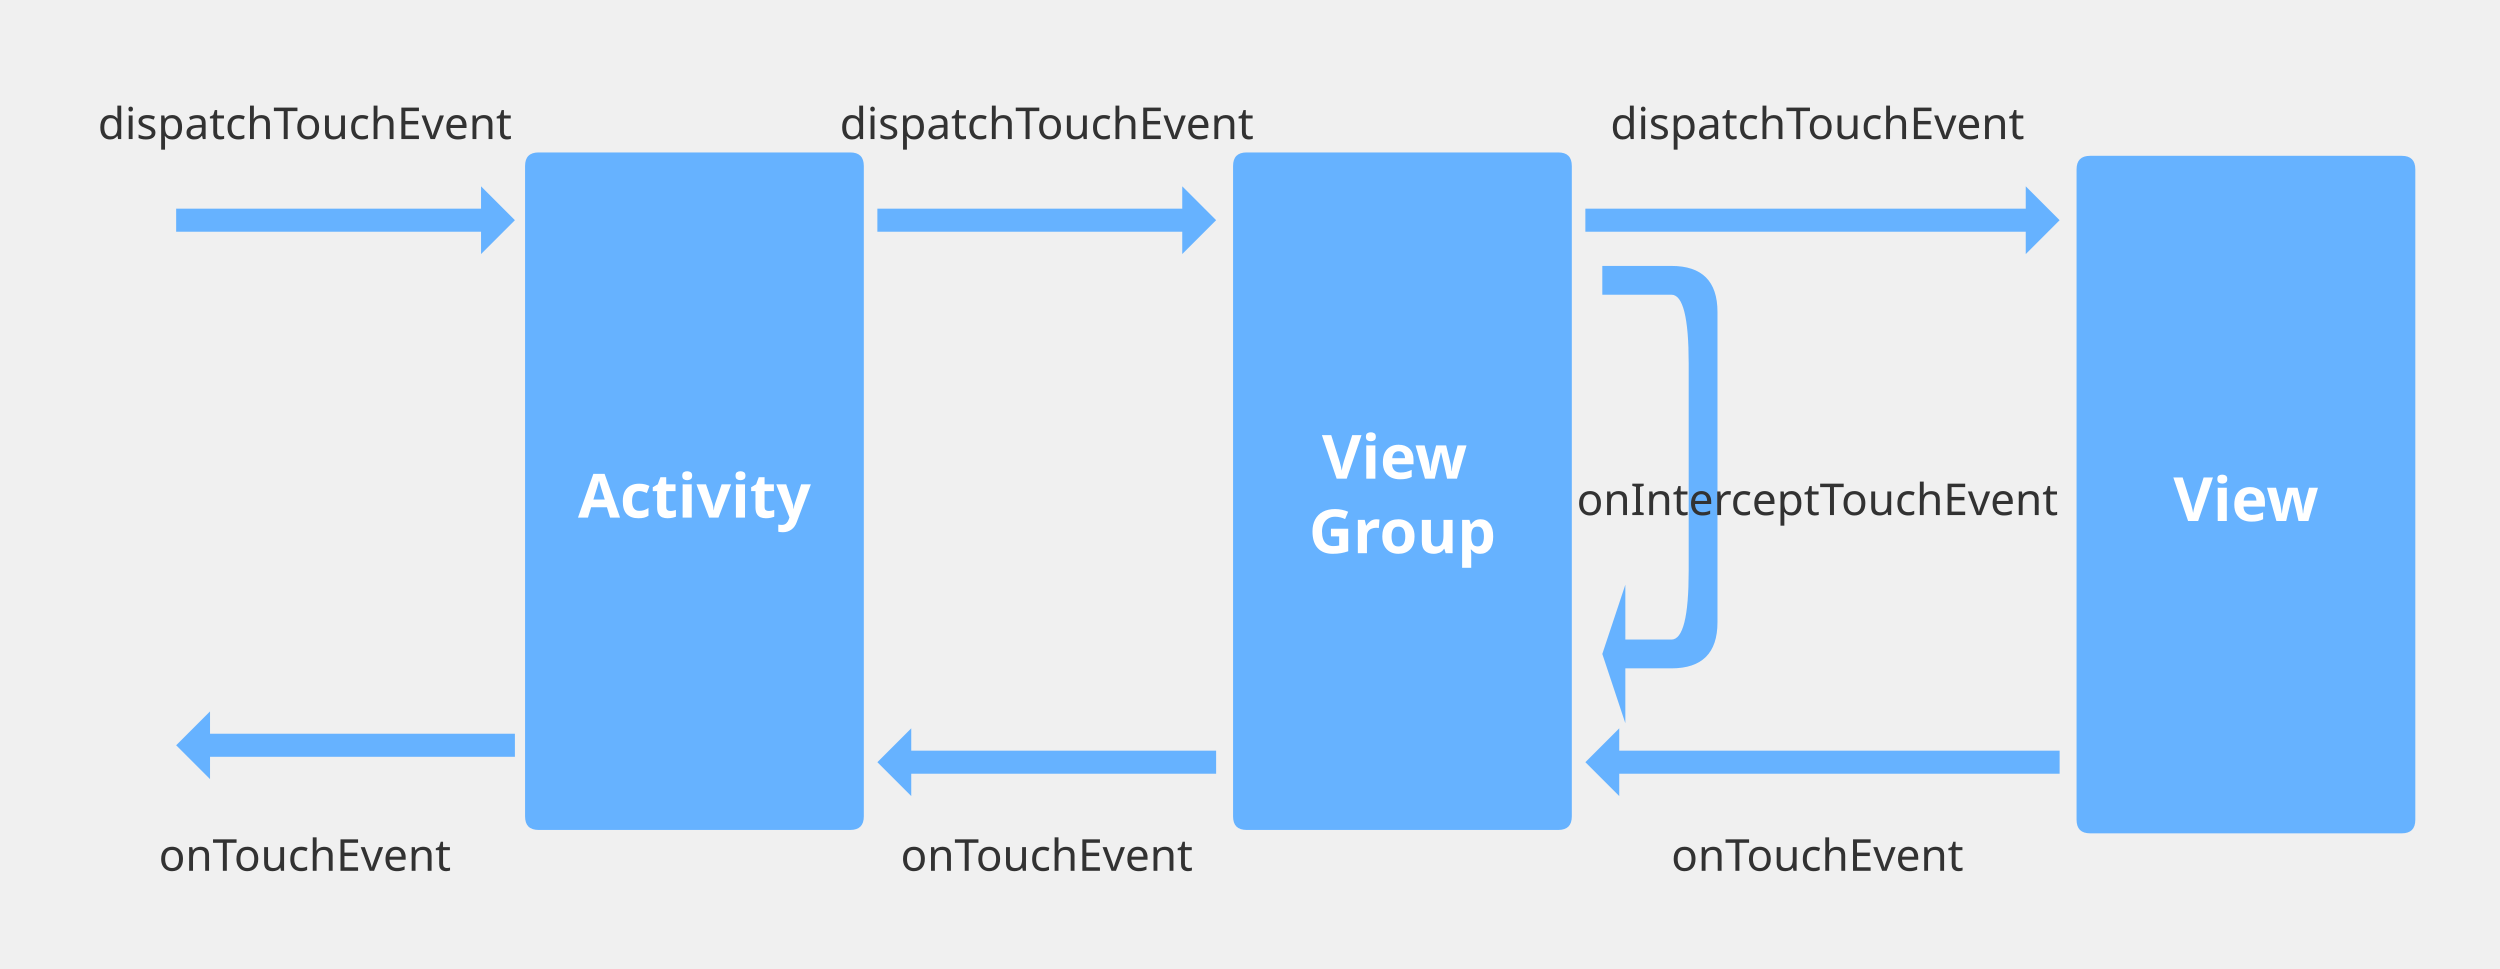
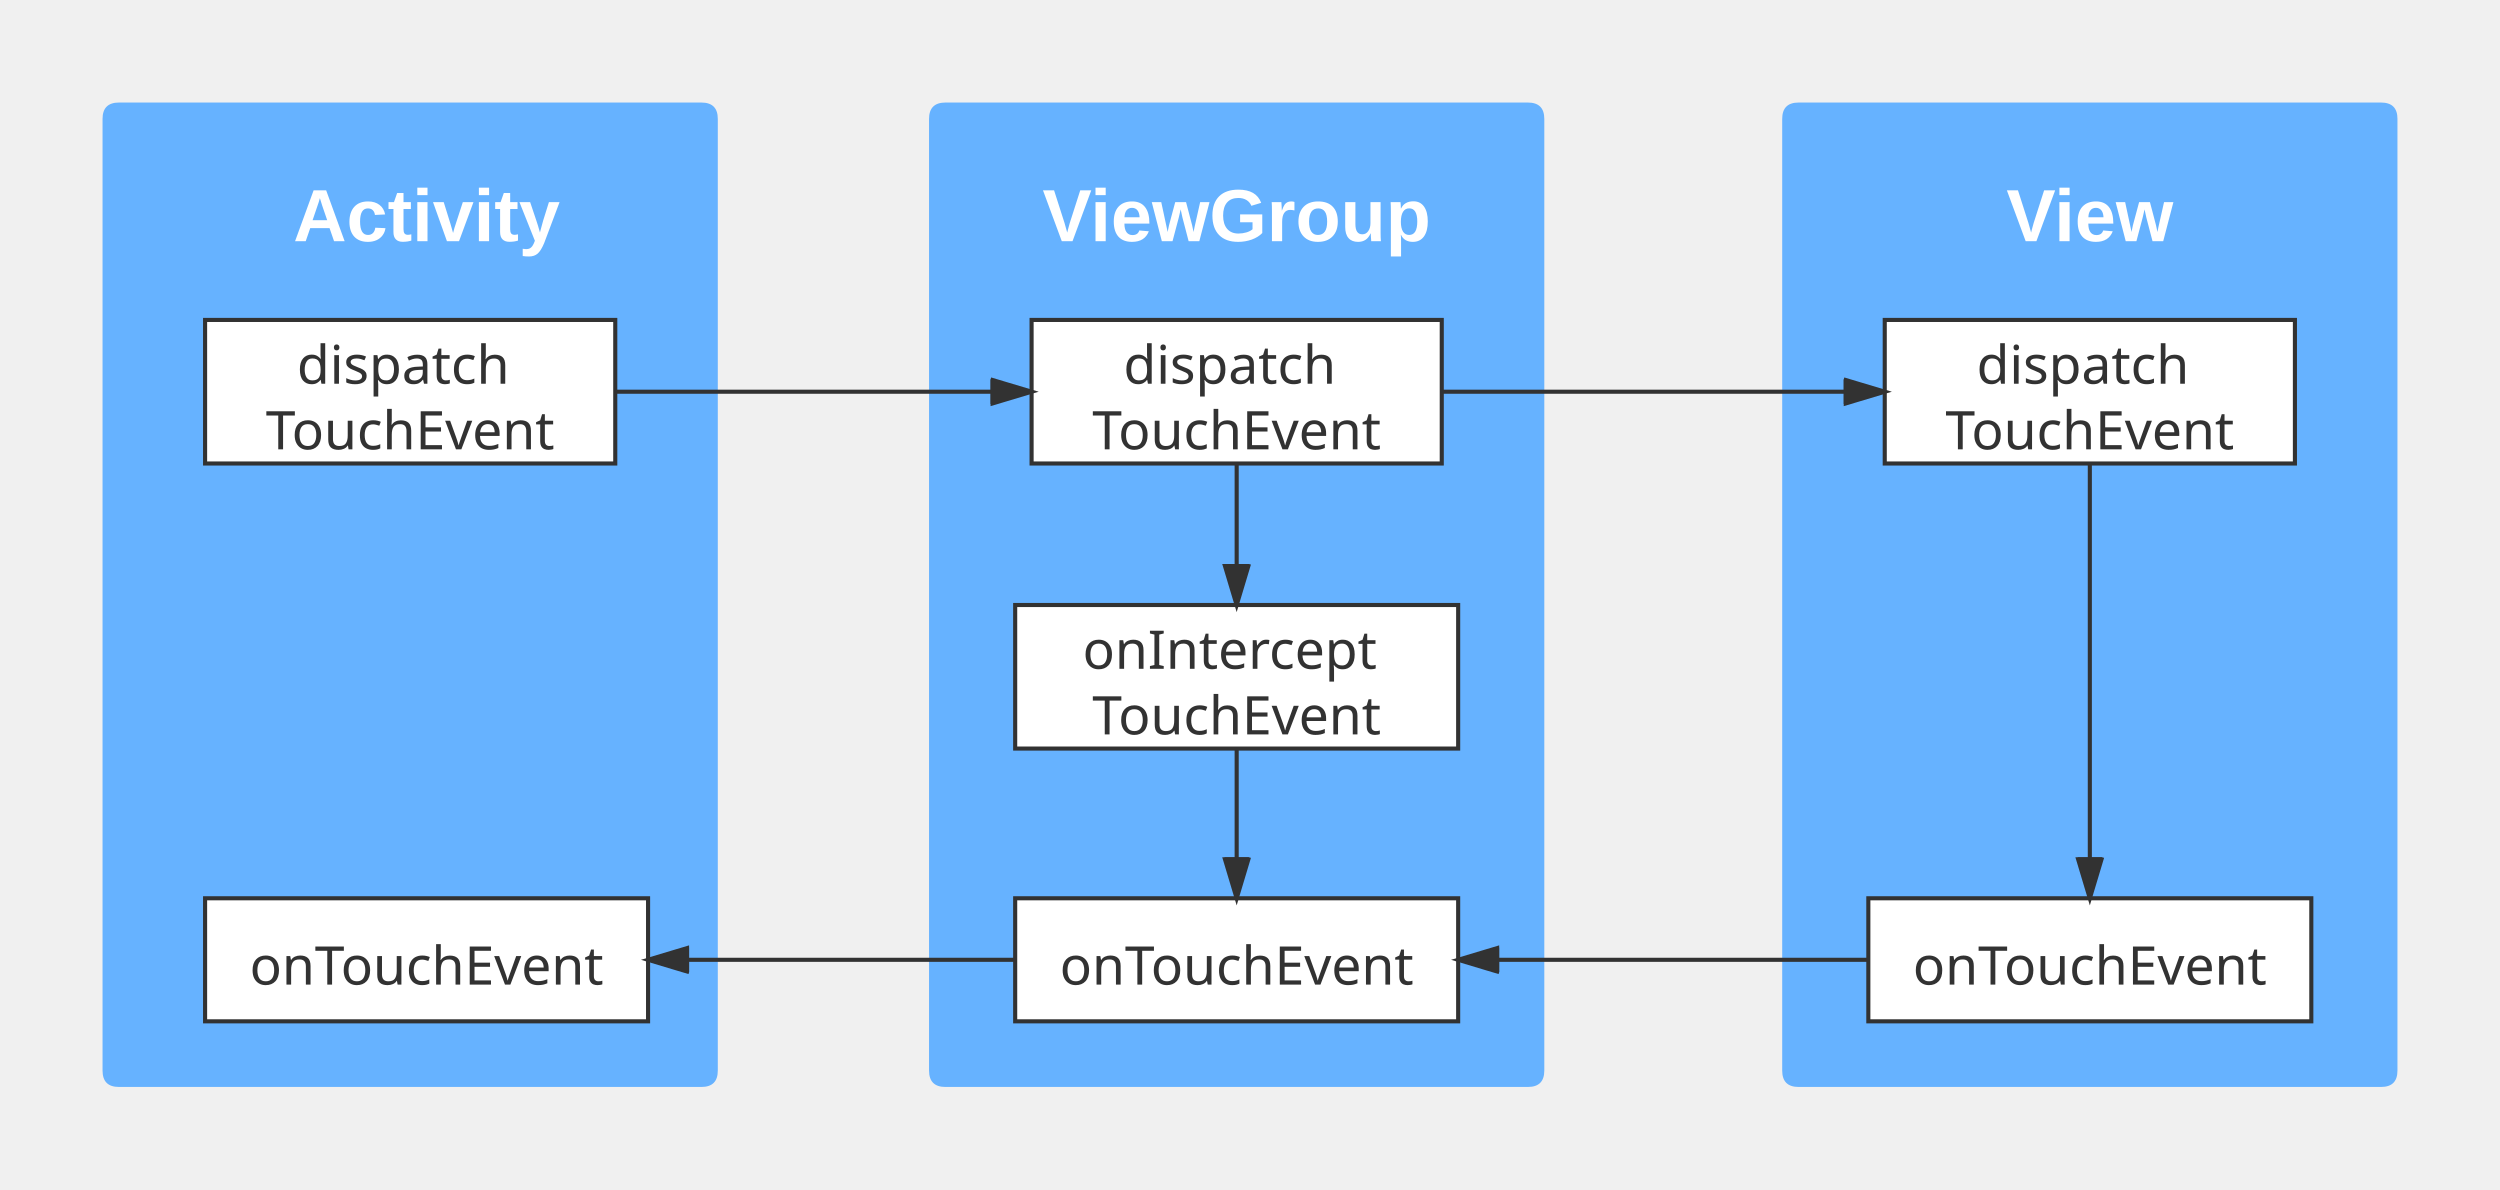
- <svg xmlns="http://www.w3.org/2000/svg" id="SvgjsSvg1006" width="738" height="286" version="1.1">
-   <defs id="SvgjsDefs1007" />
-   <g id="SvgjsG1008" transform="translate(155,45)">
-     <path id="SvgjsPath1009" d="M 0 4Q 0 0 4 0L 96 0Q 100 0 100 4L 100 196Q 100 200 96 200L 4 200Q 0 200 0 196Z" stroke="none" fill-opacity="1" fill="#66b2ff" />
-     <g id="SvgjsG1010">
-       <text id="SvgjsText1011" font-family="微软雅黑" text-anchor="middle" font-size="18px" width="80px" fill="#ffffff" font-weight="700" align="middle" anchor="middle" family="微软雅黑" size="18px" weight="700" font-style="" opacity="1" y="85.8" transform="rotate(0)">
-         <tspan id="SvgjsTspan1012" dy="22" x="50">
-           <tspan id="SvgjsTspan1013" style="text-decoration:;">Activity</tspan>
+ <svg xmlns="http://www.w3.org/2000/svg" id="SvgjsSvg1321" width="609.5" height="290" version="1.1">
+   <defs id="SvgjsDefs1322">
+     <marker id="SvgjsMarker1405" markerWidth="16" markerHeight="12" refX="10" refY="6" viewBox="0 0 16 12" orient="auto" markerUnits="userSpaceOnUse" stroke-dasharray="0,0">
+       <path id="SvgjsPath1406" d="M0,3 L10,6 L0,9 L0,3" fill="#323232" stroke="#323232" stroke-width="1" />
+     </marker>
+     <marker id="SvgjsMarker1409" markerWidth="16" markerHeight="12" refX="10" refY="6" viewBox="0 0 16 12" orient="auto" markerUnits="userSpaceOnUse" stroke-dasharray="0,0">
+       <path id="SvgjsPath1410" d="M0,3 L10,6 L0,9 L0,3" fill="#323232" stroke="#323232" stroke-width="1" />
+     </marker>
+     <marker id="SvgjsMarker1413" markerWidth="16" markerHeight="12" refX="10" refY="6" viewBox="0 0 16 12" orient="auto" markerUnits="userSpaceOnUse" stroke-dasharray="0,0">
+       <path id="SvgjsPath1414" d="M0,3 L10,6 L0,9 L0,3" fill="#323232" stroke="#323232" stroke-width="1" />
+     </marker>
+     <marker id="SvgjsMarker1417" markerWidth="16" markerHeight="12" refX="10" refY="6" viewBox="0 0 16 12" orient="auto" markerUnits="userSpaceOnUse" stroke-dasharray="0,0">
+       <path id="SvgjsPath1418" d="M0,3 L10,6 L0,9 L0,3" fill="#323232" stroke="#323232" stroke-width="1" />
+     </marker>
+     <marker id="SvgjsMarker1421" markerWidth="16" markerHeight="12" refX="10" refY="6" viewBox="0 0 16 12" orient="auto" markerUnits="userSpaceOnUse" stroke-dasharray="0,0">
+       <path id="SvgjsPath1422" d="M0,3 L10,6 L0,9 L0,3" fill="#323232" stroke="#323232" stroke-width="1" />
+     </marker>
+     <marker id="SvgjsMarker1425" markerWidth="16" markerHeight="12" refX="10" refY="6" viewBox="0 0 16 12" orient="auto" markerUnits="userSpaceOnUse" stroke-dasharray="0,0">
+       <path id="SvgjsPath1426" d="M0,3 L10,6 L0,9 L0,3" fill="#323232" stroke="#323232" stroke-width="1" />
+     </marker>
+     <marker id="SvgjsMarker1429" markerWidth="16" markerHeight="12" refX="10" refY="6" viewBox="0 0 16 12" orient="auto" markerUnits="userSpaceOnUse" stroke-dasharray="0,0">
+       <path id="SvgjsPath1430" d="M0,3 L10,6 L0,9 L0,3" fill="#323232" stroke="#323232" stroke-width="1" />
+     </marker>
+   </defs>
+   <g id="SvgjsG1323" transform="translate(25,25)">
+     <path id="SvgjsPath1324" d="M 0 4Q 0 0 4 0L 146 0Q 150 0 150 4L 150 236Q 150 240 146 240L 4 240Q 0 240 0 236Z" stroke="none" fill-opacity="1" fill="#66b2ff" />
+     <g id="SvgjsG1325">
+       <text id="SvgjsText1326" font-family="微软雅黑" text-anchor="middle" font-size="18px" width="130px" fill="#ffffff" font-weight="700" align="middle" anchor="middle" family="微软雅黑" size="18px" weight="700" font-style="" opacity="1" y="105.8" transform="rotate(0)" />
+     </g>
+   </g>
+   <g id="SvgjsG1327" transform="translate(226.5,25)">
+     <path id="SvgjsPath1328" d="M 0 4Q 0 0 4 0L 146 0Q 150 0 150 4L 150 236Q 150 240 146 240L 4 240Q 0 240 0 236Z" stroke="none" fill-opacity="1" fill="#66b2ff" />
+     <g id="SvgjsG1329">
+       <text id="SvgjsText1330" font-family="微软雅黑" text-anchor="middle" font-size="18px" width="130px" fill="#ffffff" font-weight="700" align="middle" anchor="middle" family="微软雅黑" size="18px" weight="700" font-style="" opacity="1" y="105.8" transform="rotate(0)" />
+     </g>
+   </g>
+   <g id="SvgjsG1331" transform="translate(434.5,25)">
+     <path id="SvgjsPath1332" d="M 0 4Q 0 0 4 0L 146 0Q 150 0 150 4L 150 236Q 150 240 146 240L 4 240Q 0 240 0 236Z" stroke="none" fill-opacity="1" fill="#66b2ff" />
+     <g id="SvgjsG1333">
+       <text id="SvgjsText1334" font-family="微软雅黑" text-anchor="middle" font-size="18px" width="130px" fill="#ffffff" font-weight="700" align="middle" anchor="middle" family="微软雅黑" size="18px" weight="700" font-style="" opacity="1" y="105.8" transform="rotate(0)" />
+     </g>
+   </g>
+   <g id="SvgjsG1335" transform="translate(50,78)">
+     <path id="SvgjsPath1336" d="M 0 0L 100 0L 100 35L 0 35Z" stroke="rgba(50,50,50,1)" stroke-width="1" fill-opacity="1" fill="#ffffff" />
+     <g id="SvgjsG1337">
+       <text id="SvgjsText1338" font-family="微软雅黑" text-anchor="middle" font-size="13px" width="80px" fill="#323232" font-weight="400" align="middle" anchor="middle" family="微软雅黑" size="13px" weight="400" font-style="" opacity="1" y="-0.45" transform="rotate(0)">
+         <tspan id="SvgjsTspan1339" dy="16" x="50">
+           <tspan id="SvgjsTspan1340" style="text-decoration:;">dispatch</tspan>
+         </tspan>
+         <tspan id="SvgjsTspan1341" dy="16" x="50">
+           <tspan id="SvgjsTspan1342" style="text-decoration:;">TouchEvent</tspan>
        </tspan>
      </text>
    </g>
  </g>
-   <g id="SvgjsG1014" transform="translate(364,45)">
-     <path id="SvgjsPath1015" d="M 0 4Q 0 0 4 0L 96 0Q 100 0 100 4L 100 196Q 100 200 96 200L 4 200Q 0 200 0 196Z" stroke="none" fill-opacity="1" fill="#66b2ff" />
-     <g id="SvgjsG1016">
-       <text id="SvgjsText1017" font-family="微软雅黑" text-anchor="middle" font-size="18px" width="80px" fill="#ffffff" font-weight="700" align="middle" anchor="middle" family="微软雅黑" size="18px" weight="700" font-style="" opacity="1" y="74.3" transform="rotate(0)">
-         <tspan id="SvgjsTspan1018" dy="22" x="50">
-           <tspan id="SvgjsTspan1019" style="text-decoration:;">View </tspan>
+   <g id="SvgjsG1343" transform="translate(251.5,78)">
+     <path id="SvgjsPath1344" d="M 0 0L 100 0L 100 35L 0 35Z" stroke="rgba(50,50,50,1)" stroke-width="1" fill-opacity="1" fill="#ffffff" />
+     <g id="SvgjsG1345">
+       <text id="SvgjsText1346" font-family="微软雅黑" text-anchor="middle" font-size="13px" width="80px" fill="#323232" font-weight="400" align="middle" anchor="middle" family="微软雅黑" size="13px" weight="400" font-style="" opacity="1" y="-0.45" transform="rotate(0)">
+         <tspan id="SvgjsTspan1347" dy="16" x="50">
+           <tspan id="SvgjsTspan1348" style="text-decoration:;">dispatch</tspan>
        </tspan>
-         <tspan id="SvgjsTspan1020" dy="22" x="50">
-           <tspan id="SvgjsTspan1021" style="text-decoration:;">Group</tspan>
+         <tspan id="SvgjsTspan1349" dy="16" x="50">
+           <tspan id="SvgjsTspan1350" style="text-decoration:;">TouchEvent</tspan>
        </tspan>
      </text>
    </g>
  </g>
-   <g id="SvgjsG1022" transform="translate(613,46)">
-     <path id="SvgjsPath1023" d="M 0 4Q 0 0 4 0L 96 0Q 100 0 100 4L 100 196Q 100 200 96 200L 4 200Q 0 200 0 196Z" stroke="none" fill-opacity="1" fill="#66b2ff" />
-     <g id="SvgjsG1024">
-       <text id="SvgjsText1025" font-family="微软雅黑" text-anchor="middle" font-size="18px" width="80px" fill="#ffffff" font-weight="700" align="middle" anchor="middle" family="微软雅黑" size="18px" weight="700" font-style="" opacity="1" y="85.8" transform="rotate(0)">
-         <tspan id="SvgjsTspan1026" dy="22" x="50">
-           <tspan id="SvgjsTspan1027" style="text-decoration:;">View</tspan>
+   <g id="SvgjsG1351" transform="translate(459.5,78)">
+     <path id="SvgjsPath1352" d="M 0 0L 100 0L 100 35L 0 35Z" stroke="rgba(50,50,50,1)" stroke-width="1" fill-opacity="1" fill="#ffffff" />
+     <g id="SvgjsG1353">
+       <text id="SvgjsText1354" font-family="微软雅黑" text-anchor="middle" font-size="13px" width="80px" fill="#323232" font-weight="400" align="middle" anchor="middle" family="微软雅黑" size="13px" weight="400" font-style="" opacity="1" y="-0.45" transform="rotate(0)">
+         <tspan id="SvgjsTspan1355" dy="16" x="50">
+           <tspan id="SvgjsTspan1356" style="text-decoration:;">dispatch</tspan>
+         </tspan>
+         <tspan id="SvgjsTspan1357" dy="16" x="50">
+           <tspan id="SvgjsTspan1358" style="text-decoration:;">TouchEvent</tspan>
        </tspan>
      </text>
    </g>
  </g>
-   <g id="SvgjsG1028" transform="translate(259,55)">
-     <path id="SvgjsPath1029" d="M 0 6.6L 90 6.6L 90 0L 100 10L 90 20L 90 13.4L 0 13.4L 0 6.6Z" stroke="none" fill-opacity="1" fill="#66b2ff" />
-     <g id="SvgjsG1030">
-       <text id="SvgjsText1031" font-family="微软雅黑" text-anchor="middle" font-size="13px" width="100px" fill="#323232" font-weight="400" align="middle" anchor="middle" family="微软雅黑" size="13px" weight="400" font-style="" opacity="1" y="0.05" transform="rotate(0)" />
-     </g>
-   </g>
-   <g id="SvgjsG1032" transform="translate(468,55)">
-     <path id="SvgjsPath1033" d="M 0 6.6L 130 6.6L 130 0L 140 10L 130 20L 130 13.4L 0 13.4L 0 6.6Z" stroke="none" fill-opacity="1" fill="#66b2ff" />
-     <g id="SvgjsG1034">
-       <text id="SvgjsText1035" font-family="微软雅黑" text-anchor="middle" font-size="13px" width="140px" fill="#323232" font-weight="400" align="middle" anchor="middle" family="微软雅黑" size="13px" weight="400" font-style="" opacity="1" y="0.05" transform="rotate(0)" />
-     </g>
-   </g>
-   <g id="SvgjsG1036" transform="translate(259,215)">
-     <path id="SvgjsPath1037" d="M 0 10L 10 0L 10 6.6L 100 6.6L 100 13.4L 10 13.4L 10 20L 0 10Z" stroke="none" fill-opacity="1" fill="#66b2ff" />
-     <g id="SvgjsG1038">
-       <text id="SvgjsText1039" font-family="微软雅黑" text-anchor="middle" font-size="13px" width="100px" fill="#323232" font-weight="400" align="middle" anchor="middle" family="微软雅黑" size="13px" weight="400" font-style="" opacity="1" y="0.05" transform="rotate(0)" />
-     </g>
-   </g>
-   <g id="SvgjsG1040" transform="translate(468,215)">
-     <path id="SvgjsPath1041" d="M 0 10L 10 0L 10 6.6L 140 6.6L 140 13.4L 10 13.4L 10 20L 0 10Z" stroke="none" fill-opacity="1" fill="#66b2ff" />
-     <g id="SvgjsG1042">
-       <text id="SvgjsText1043" font-family="微软雅黑" text-anchor="middle" font-size="13px" width="140px" fill="#323232" font-weight="400" align="middle" anchor="middle" family="微软雅黑" size="13px" weight="400" font-style="" opacity="1" y="0.05" transform="rotate(0)" />
-     </g>
-   </g>
-   <g id="SvgjsG1044" transform="translate(52,55)">
-     <path id="SvgjsPath1045" d="M 0 6.6L 90 6.6L 90 0L 100 10L 90 20L 90 13.4L 0 13.4L 0 6.6Z" stroke="none" fill-opacity="1" fill="#66b2ff" />
-     <g id="SvgjsG1046">
-       <text id="SvgjsText1047" font-family="微软雅黑" text-anchor="middle" font-size="13px" width="100px" fill="#323232" font-weight="400" align="middle" anchor="middle" family="微软雅黑" size="13px" weight="400" font-style="" opacity="1" y="0.05" transform="rotate(0)" />
-     </g>
-   </g>
-   <g id="SvgjsG1048" transform="translate(52,210)">
-     <path id="SvgjsPath1049" d="M 0 10L 10 0L 10 6.6L 100 6.6L 100 13.4L 10 13.4L 10 20L 0 10Z" stroke="none" fill-opacity="1" fill="#66b2ff" />
-     <g id="SvgjsG1050">
-       <text id="SvgjsText1051" font-family="微软雅黑" text-anchor="middle" font-size="13px" width="100px" fill="#323232" font-weight="400" align="middle" anchor="middle" family="微软雅黑" size="13px" weight="400" font-style="" opacity="1" y="0.05" transform="rotate(0)" />
-     </g>
-   </g>
-   <g id="SvgjsG1052" transform="translate(25,25)">
-     <path id="SvgjsPath1053" d="M 0 0L 130 0L 130 20L 0 20Z" stroke="none" fill="none" />
-     <g id="SvgjsG1054">
-       <text id="SvgjsText1055" font-family="微软雅黑" text-anchor="middle" font-size="13px" width="130px" fill="#323232" font-weight="400" align="middle" anchor="middle" family="微软雅黑" size="13px" weight="400" font-style="" opacity="1" y="0.05" transform="rotate(0)">
-         <tspan id="SvgjsTspan1056" dy="16" x="65">
-           <tspan id="SvgjsTspan1057" style="text-decoration:;">dispatchTouchEvent</tspan>
+   <g id="SvgjsG1359" transform="translate(50,219)">
+     <path id="SvgjsPath1360" d="M 0 0L 108 0L 108 30L 0 30Z" stroke="rgba(50,50,50,1)" stroke-width="1" fill-opacity="1" fill="#ffffff" />
+     <g id="SvgjsG1361">
+       <text id="SvgjsText1362" font-family="微软雅黑" text-anchor="middle" font-size="13px" width="88px" fill="#323232" font-weight="400" align="middle" anchor="middle" family="微软雅黑" size="13px" weight="400" font-style="" opacity="1" y="5.05" transform="rotate(0)">
+         <tspan id="SvgjsTspan1363" dy="16" x="54">
+           <tspan id="SvgjsTspan1364" style="text-decoration:;">onTouchEvent</tspan>
        </tspan>
      </text>
    </g>
  </g>
-   <g id="SvgjsG1058" transform="translate(471.5,25)">
-     <path id="SvgjsPath1059" d="M 0 0L 130 0L 130 20L 0 20Z" stroke="none" fill="none" />
-     <g id="SvgjsG1060">
-       <text id="SvgjsText1061" font-family="微软雅黑" text-anchor="middle" font-size="13px" width="130px" fill="#323232" font-weight="400" align="middle" anchor="middle" family="微软雅黑" size="13px" weight="400" font-style="" opacity="1" y="0.05" transform="rotate(0)">
-         <tspan id="SvgjsTspan1062" dy="16" x="65">
-           <tspan id="SvgjsTspan1063" style="text-decoration:;">dispatchTouchEvent</tspan>
+   <g id="SvgjsG1365" transform="translate(247.5,219)">
+     <path id="SvgjsPath1366" d="M 0 0L 108 0L 108 30L 0 30Z" stroke="rgba(50,50,50,1)" stroke-width="1" fill-opacity="1" fill="#ffffff" />
+     <g id="SvgjsG1367">
+       <text id="SvgjsText1368" font-family="微软雅黑" text-anchor="middle" font-size="13px" width="88px" fill="#323232" font-weight="400" align="middle" anchor="middle" family="微软雅黑" size="13px" weight="400" font-style="" opacity="1" y="5.05" transform="rotate(0)">
+         <tspan id="SvgjsTspan1369" dy="16" x="54">
+           <tspan id="SvgjsTspan1370" style="text-decoration:;">onTouchEvent</tspan>
        </tspan>
      </text>
    </g>
  </g>
-   <g id="SvgjsG1064" transform="translate(244,241)">
-     <path id="SvgjsPath1065" d="M 0 0L 130 0L 130 20L 0 20Z" stroke="none" fill="none" />
-     <g id="SvgjsG1066">
-       <text id="SvgjsText1067" font-family="微软雅黑" text-anchor="middle" font-size="13px" width="130px" fill="#323232" font-weight="400" align="middle" anchor="middle" family="微软雅黑" size="13px" weight="400" font-style="" opacity="1" y="0.05" transform="rotate(0)">
-         <tspan id="SvgjsTspan1068" dy="16" x="65">
-           <tspan id="SvgjsTspan1069" style="text-decoration:;">onTouchEvent</tspan>
+   <g id="SvgjsG1371" transform="translate(455.5,219)">
+     <path id="SvgjsPath1372" d="M 0 0L 108 0L 108 30L 0 30Z" stroke="rgba(50,50,50,1)" stroke-width="1" fill-opacity="1" fill="#ffffff" />
+     <g id="SvgjsG1373">
+       <text id="SvgjsText1374" font-family="微软雅黑" text-anchor="middle" font-size="13px" width="88px" fill="#323232" font-weight="400" align="middle" anchor="middle" family="微软雅黑" size="13px" weight="400" font-style="" opacity="1" y="5.05" transform="rotate(0)">
+         <tspan id="SvgjsTspan1375" dy="16" x="54">
+           <tspan id="SvgjsTspan1376" style="text-decoration:;">onTouchEvent</tspan>
        </tspan>
      </text>
    </g>
  </g>
-   <g id="SvgjsG1070" transform="translate(471.5,241)">
-     <path id="SvgjsPath1071" d="M 0 0L 130 0L 130 20L 0 20Z" stroke="none" fill="none" />
-     <g id="SvgjsG1072">
-       <text id="SvgjsText1073" font-family="微软雅黑" text-anchor="middle" font-size="13px" width="130px" fill="#323232" font-weight="400" align="middle" anchor="middle" family="微软雅黑" size="13px" weight="400" font-style="" opacity="1" y="0.05" transform="rotate(0)">
-         <tspan id="SvgjsTspan1074" dy="16" x="65">
-           <tspan id="SvgjsTspan1075" style="text-decoration:;">onTouchEvent</tspan>
+   <g id="SvgjsG1377" transform="translate(247.5,147.5)">
+     <path id="SvgjsPath1378" d="M 0 0L 108 0L 108 35L 0 35Z" stroke="rgba(50,50,50,1)" stroke-width="1" fill-opacity="1" fill="#ffffff" />
+     <g id="SvgjsG1379">
+       <text id="SvgjsText1380" font-family="微软雅黑" text-anchor="middle" font-size="13px" width="88px" fill="#323232" font-weight="400" align="middle" anchor="middle" family="微软雅黑" size="13px" weight="400" font-style="" opacity="1" y="-0.45" transform="rotate(0)">
+         <tspan id="SvgjsTspan1381" dy="16" x="54">
+           <tspan id="SvgjsTspan1382" style="text-decoration:;">onIntercept</tspan>
+         </tspan>
+         <tspan id="SvgjsTspan1383" dy="16" x="54">
+           <tspan id="SvgjsTspan1384" style="text-decoration:;">TouchEvent</tspan>
        </tspan>
      </text>
    </g>
  </g>
-   <g id="SvgjsG1076" transform="matrix(6.123233995736766e-17,1,-1,6.123233995736766e-17,507,78.5)">
-     <path id="SvgjsPath1077" d="M 0 13.6Q 0 0 13.6 0L 105.2 0Q 118.8 0 118.8 13.6L 118.8 27.2L 135 27.2L 114.55 34L 94.1 27.2L 110.3 27.2L 110.3 13.6Q 110.3 8.5 90.05 8.5L 28.75 8.5Q 8.5 8.5 8.5 13.6L 8.5 34L 0 34L 0 13.6Z" stroke="none" fill-opacity="1" fill="#66b2ff" />
-     <path id="SvgjsPath1078" d="M 0 0L 135 0L 135 34L 0 34Z" stroke="none" fill="none" />
-     <g id="SvgjsG1079">
-       <text id="SvgjsText1080" font-family="微软雅黑" text-anchor="middle" font-size="13px" width="125px" fill="#323232" font-weight="400" align="middle" anchor="middle" family="微软雅黑" size="13px" weight="400" font-style="" opacity="1" y="7.05" transform="rotate(0)" />
-     </g>
-   </g>
-   <g id="SvgjsG1081" transform="translate(464,136)">
-     <path id="SvgjsPath1082" d="M 0 0L 145 0L 145 20L 0 20Z" stroke="none" fill="none" />
-     <g id="SvgjsG1083">
-       <text id="SvgjsText1084" font-family="微软雅黑" text-anchor="middle" font-size="13px" width="145px" fill="#323232" font-weight="400" align="middle" anchor="middle" family="微软雅黑" size="13px" weight="400" font-style="" opacity="1" y="0.05" transform="rotate(0)">
-         <tspan id="SvgjsTspan1085" dy="16" x="72.5">
-           <tspan id="SvgjsTspan1086" style="text-decoration:;">onInterceptTouchEvent</tspan>
+   <g id="SvgjsG1385" transform="translate(54,36)">
+     <path id="SvgjsPath1386" d="M 0 0L 100 0L 100 30L 0 30Z" stroke="none" fill="none" />
+     <g id="SvgjsG1387">
+       <text id="SvgjsText1388" font-family="Arial" text-anchor="middle" font-size="18px" width="100px" fill="#ffffff" font-weight="700" align="middle" anchor="middle" family="Arial" size="18px" weight="700" font-style="" opacity="1" y="0.8" transform="rotate(0)">
+         <tspan id="SvgjsTspan1389" dy="22" x="50">
+           <tspan id="SvgjsTspan1390" style="text-decoration:;">Activity</tspan>
        </tspan>
      </text>
    </g>
  </g>
-   <g id="SvgjsG1087" transform="translate(244,25)">
-     <path id="SvgjsPath1088" d="M 0 0L 130 0L 130 20L 0 20Z" stroke="none" fill="none" />
-     <g id="SvgjsG1089">
-       <text id="SvgjsText1090" font-family="微软雅黑" text-anchor="middle" font-size="13px" width="130px" fill="#323232" font-weight="400" align="middle" anchor="middle" family="微软雅黑" size="13px" weight="400" font-style="" opacity="1" y="0.05" transform="rotate(0)">
-         <tspan id="SvgjsTspan1091" dy="16" x="65">
-           <tspan id="SvgjsTspan1092" style="text-decoration:;">dispatchTouchEvent</tspan>
+   <g id="SvgjsG1391" transform="translate(251.5,36)">
+     <path id="SvgjsPath1392" d="M 0 0L 100 0L 100 30L 0 30Z" stroke="none" fill="none" />
+     <g id="SvgjsG1393">
+       <text id="SvgjsText1394" font-family="Arial" text-anchor="middle" font-size="18px" width="100px" fill="#ffffff" font-weight="700" align="middle" anchor="middle" family="Arial" size="18px" weight="700" font-style="" opacity="1" y="0.8" transform="rotate(0)">
+         <tspan id="SvgjsTspan1395" dy="22" x="50">
+           <tspan id="SvgjsTspan1396" style="text-decoration:;">ViewGroup</tspan>
        </tspan>
      </text>
    </g>
  </g>
-   <g id="SvgjsG1093" transform="translate(25,241)">
-     <path id="SvgjsPath1094" d="M 0 0L 130 0L 130 20L 0 20Z" stroke="none" fill="none" />
-     <g id="SvgjsG1095">
-       <text id="SvgjsText1096" font-family="微软雅黑" text-anchor="middle" font-size="13px" width="130px" fill="#323232" font-weight="400" align="middle" anchor="middle" family="微软雅黑" size="13px" weight="400" font-style="" opacity="1" y="0.05" transform="rotate(0)">
-         <tspan id="SvgjsTspan1097" dy="16" x="65">
-           <tspan id="SvgjsTspan1098" style="text-decoration:;">onTouchEvent</tspan>
+   <g id="SvgjsG1397" transform="translate(459.5,36)">
+     <path id="SvgjsPath1398" d="M 0 0L 100 0L 100 30L 0 30Z" stroke="none" fill="none" />
+     <g id="SvgjsG1399">
+       <text id="SvgjsText1400" font-family="Arial" text-anchor="middle" font-size="18px" width="100px" fill="#ffffff" font-weight="700" align="middle" anchor="middle" family="Arial" size="18px" weight="700" font-style="" opacity="1" y="0.8" transform="rotate(0)">
+         <tspan id="SvgjsTspan1401" dy="22" x="50">
+           <tspan id="SvgjsTspan1402" style="text-decoration:;">View</tspan>
        </tspan>
      </text>
    </g>
  </g>
+   <g id="SvgjsG1403">
+     <path id="SvgjsPath1404" d="M150 95.5L200.75 95.5L200.75 95.5L251.5 95.5" stroke="#323232" stroke-width="1" fill="none" marker-end="url(#SvgjsMarker1405)" />
+   </g>
+   <g id="SvgjsG1407">
+     <path id="SvgjsPath1408" d="M301.5 113L301.5 130.25L301.5 130.25L301.5 147.5" stroke="#323232" stroke-width="1" fill="none" marker-end="url(#SvgjsMarker1409)" />
+   </g>
+   <g id="SvgjsG1411">
+     <path id="SvgjsPath1412" d="M301.5 182.5L301.5 200.75L301.5 200.75L301.5 219" stroke="#323232" stroke-width="1" fill="none" marker-end="url(#SvgjsMarker1413)" />
+   </g>
+   <g id="SvgjsG1415">
+     <path id="SvgjsPath1416" d="M247.5 234L202.75 234L202.75 234L158 234" stroke="#323232" stroke-width="1" fill="none" marker-end="url(#SvgjsMarker1417)" />
+   </g>
+   <g id="SvgjsG1419">
+     <path id="SvgjsPath1420" d="M351.5 95.5L405.5 95.5L405.5 95.5L459.5 95.5" stroke="#323232" stroke-width="1" fill="none" marker-end="url(#SvgjsMarker1421)" />
+   </g>
+   <g id="SvgjsG1423">
+     <path id="SvgjsPath1424" d="M509.5 113L509.5 166L509.5 166L509.5 219" stroke="#323232" stroke-width="1" fill="none" marker-end="url(#SvgjsMarker1425)" />
+   </g>
+   <g id="SvgjsG1427">
+     <path id="SvgjsPath1428" d="M455.5 234L405.5 234L405.5 234L355.5 234" stroke="#323232" stroke-width="1" fill="none" marker-end="url(#SvgjsMarker1429)" />
+   </g>
</svg>
